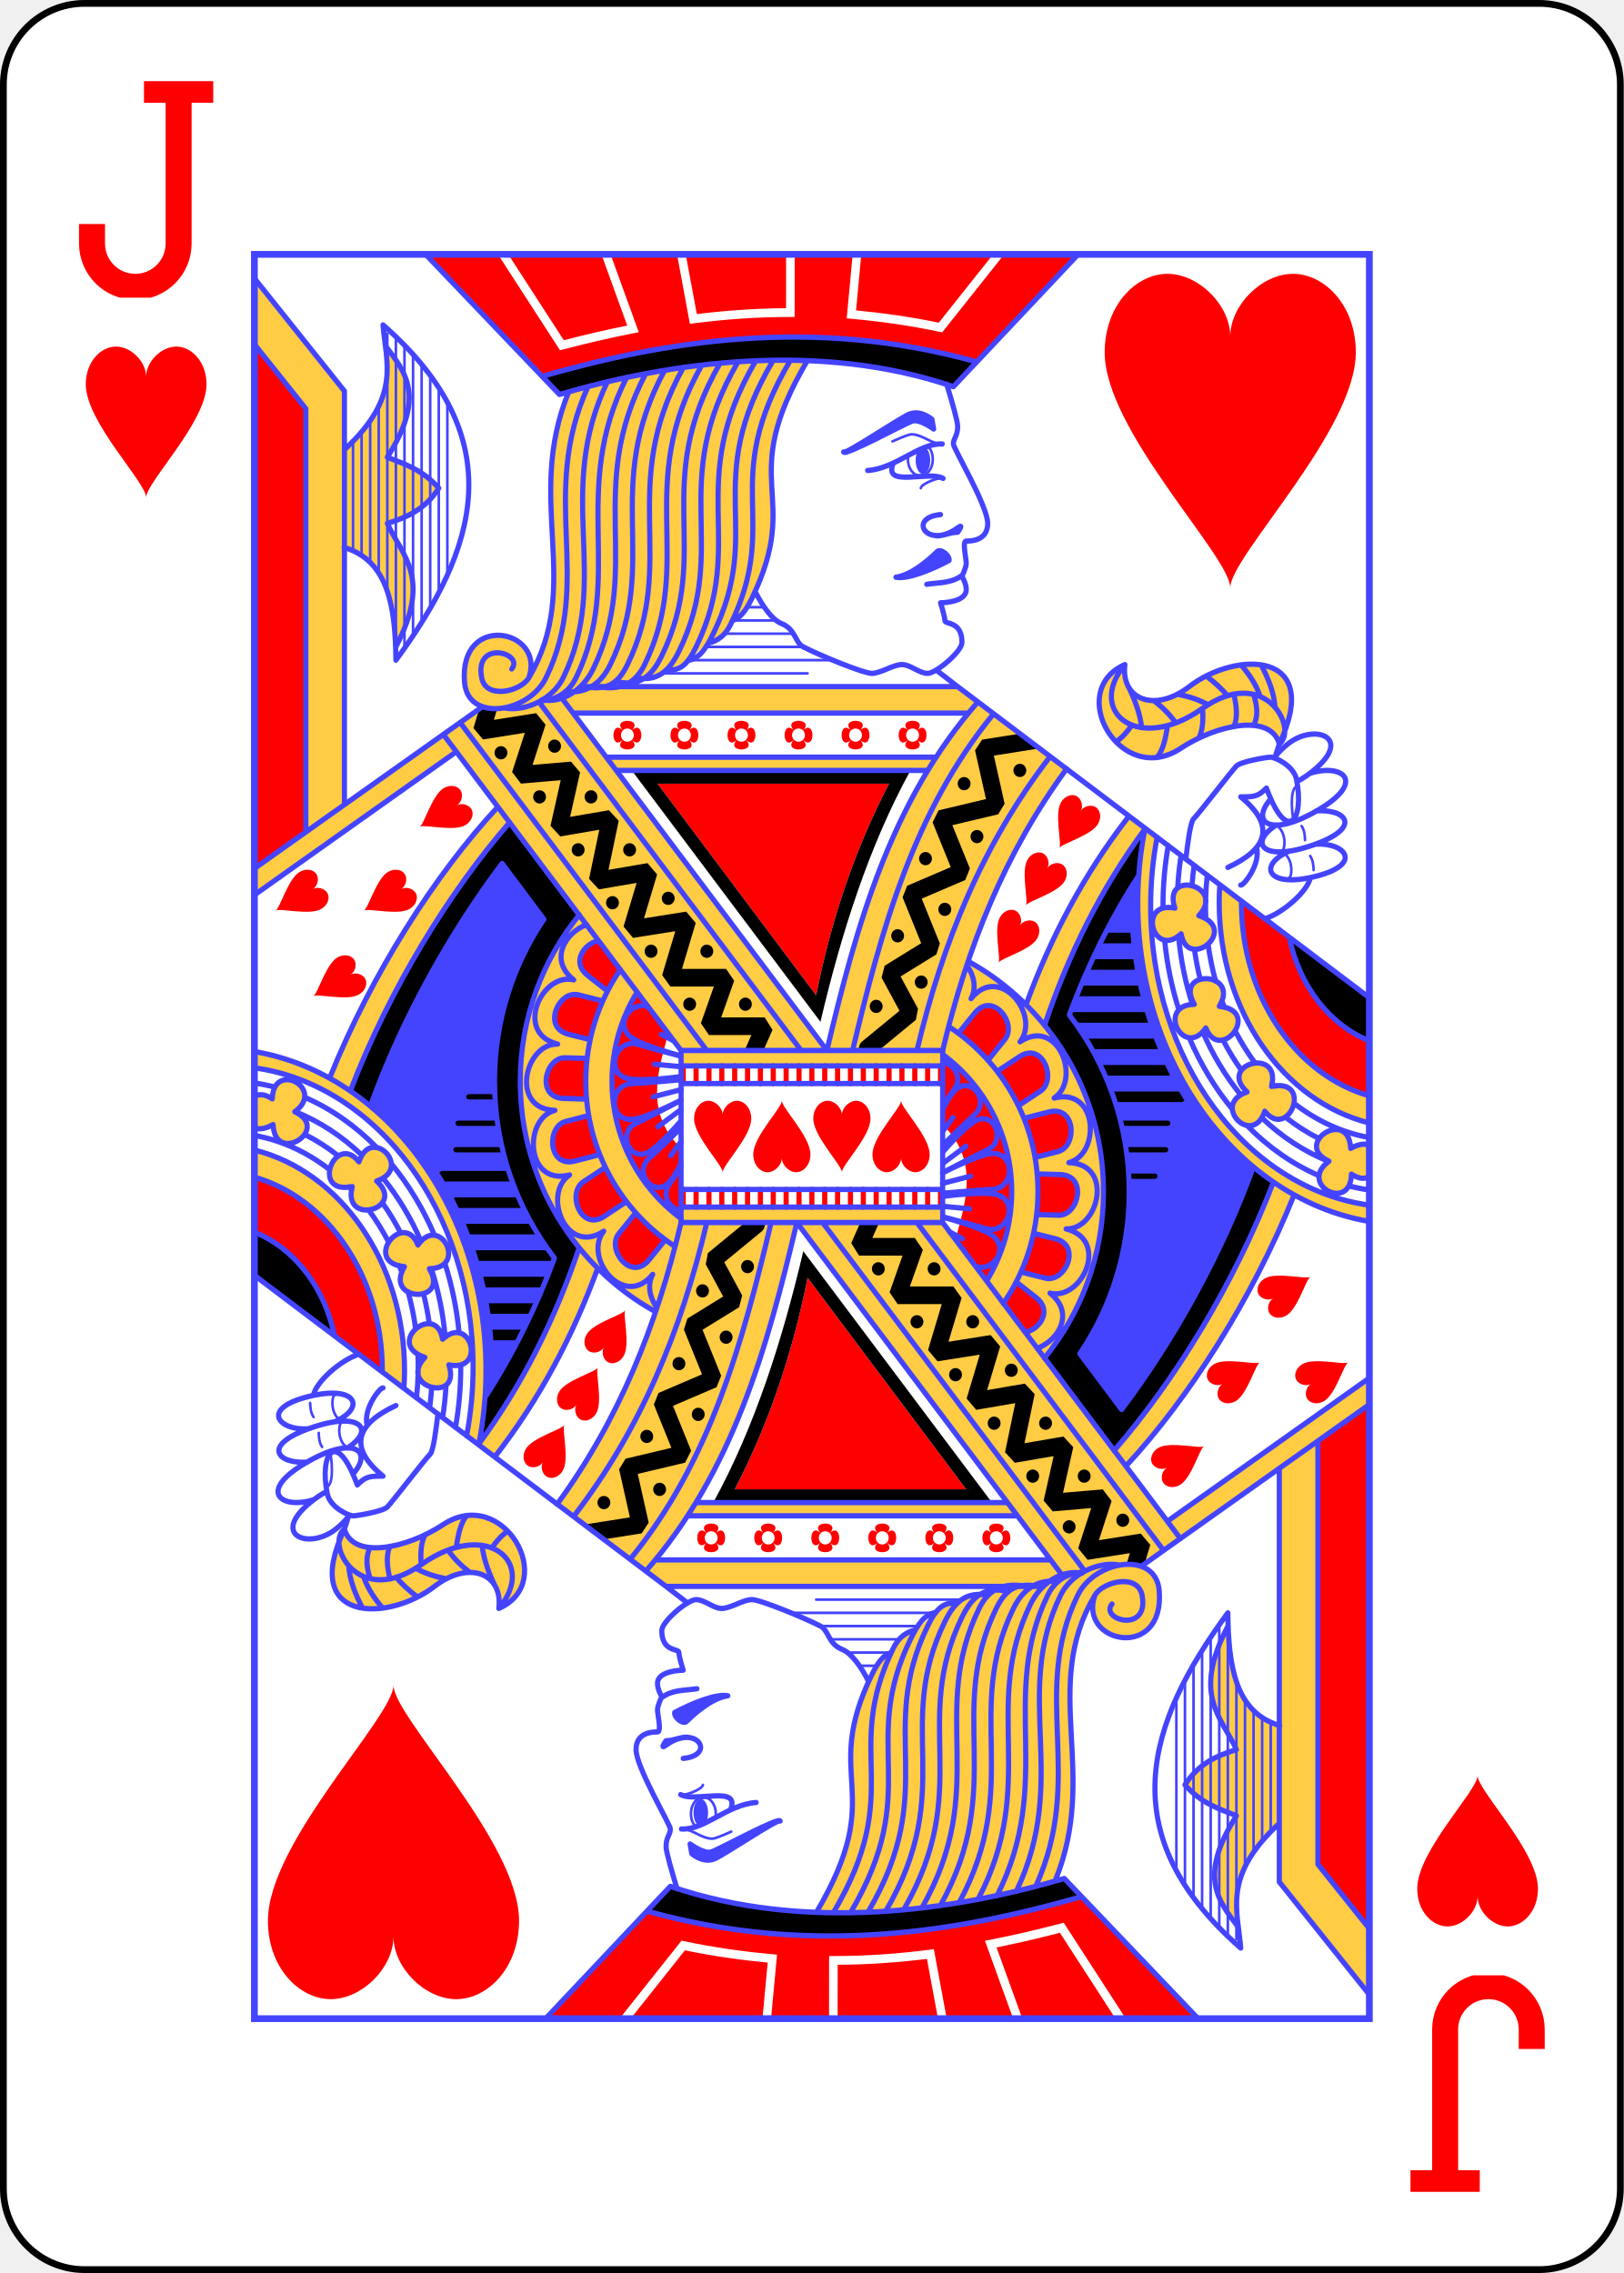
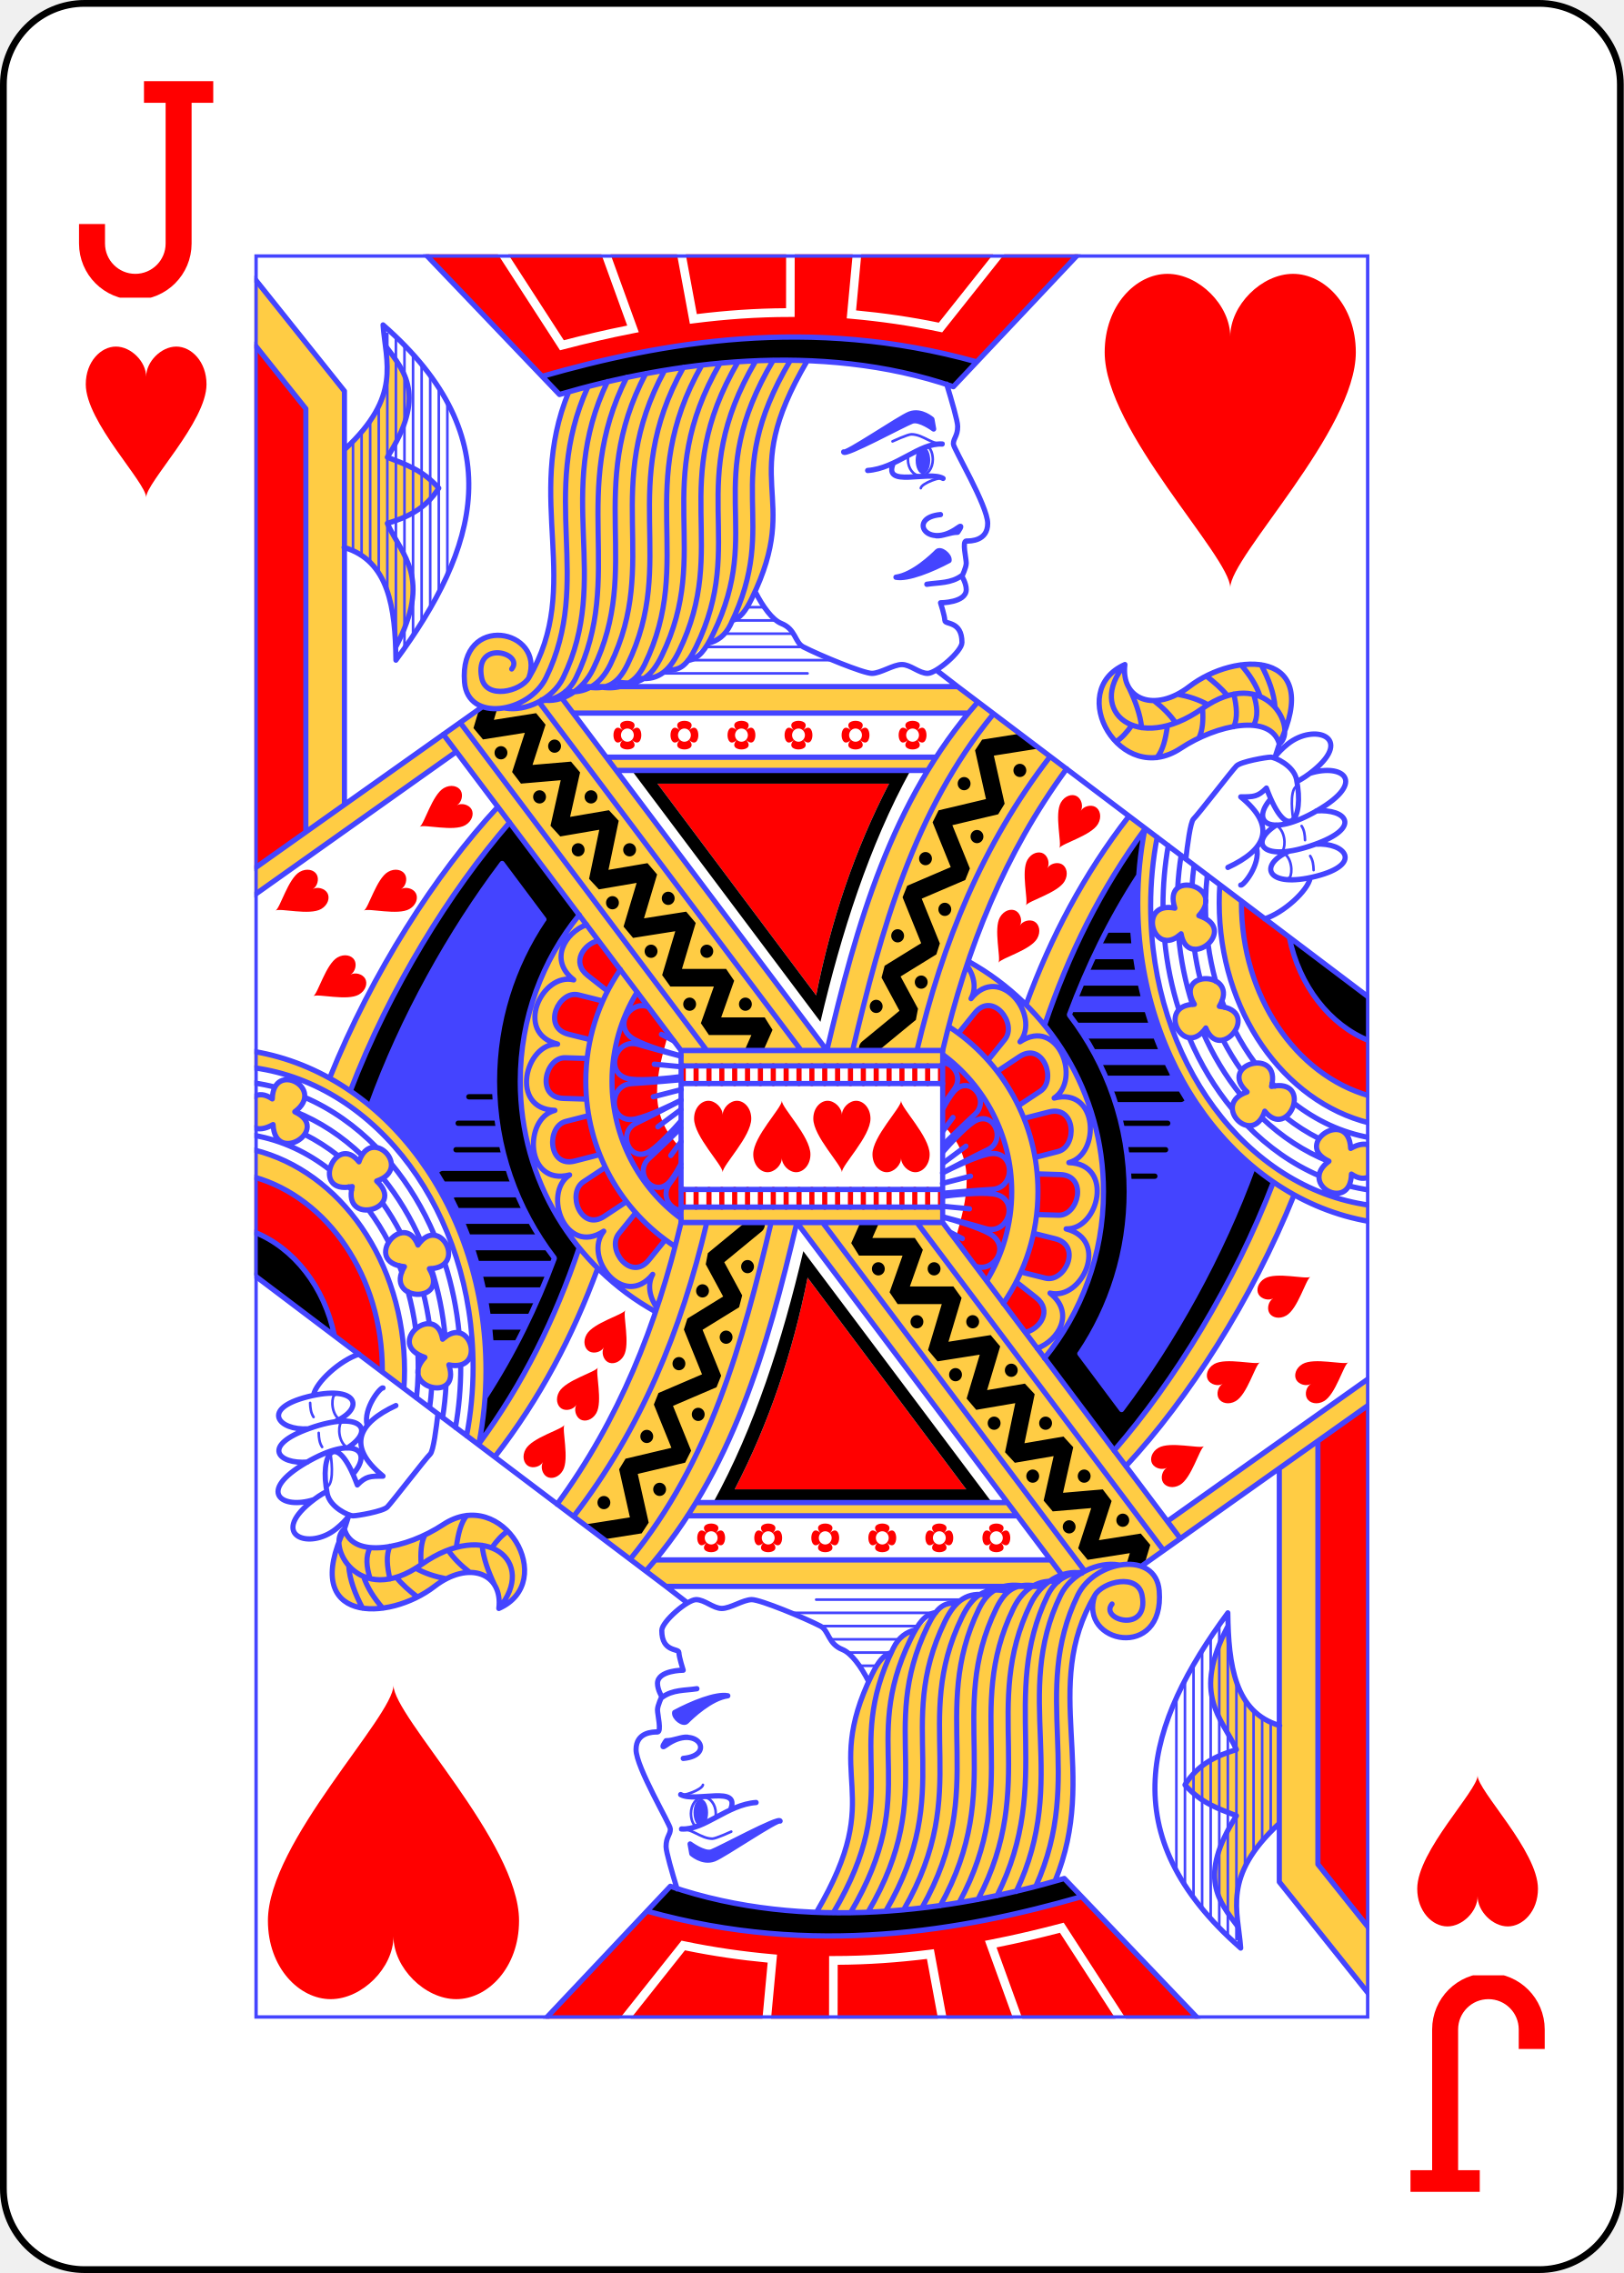
<svg xmlns="http://www.w3.org/2000/svg" xmlns:xlink="http://www.w3.org/1999/xlink" width="2.5in" height="3.5in" viewBox="-120 -168 240 336" preserveAspectRatio="none" class="card" face="JH">
-   <defs>
-     <rect id="HJX" width="164.8" height="260.8" x="-82.4" y="-130.4" />
-   </defs>
+   <symbol id="HJX">
+     <path d="M0,0 L164.8,0 L164.8,260.8 L0,260.8 Z" stroke-width="1" />
+   </symbol>
  <symbol id="HJ" viewBox="-500 -500 1000 1000" preserveAspectRatio="xMinYMid">
    <path d="M50 -460L250 -460M150 -460L150 250A100 100 0 0 1 -250 250L-250 220" stroke="red" stroke-width="120" stroke-linecap="square" stroke-miterlimit="1.5" fill="none" />
  </symbol>
  <symbol id="H" viewBox="-600 -600 1200 1200" preserveAspectRatio="xMinYMid">
    <path d="M0 -300C0 -400 100 -500 200 -500C300 -500 400 -400 400 -250C400 0 0 400 0 500C0 400 -400 0 -400 -250C-400 -400 -300 -500 -200 -500C-100 -500 0 -400 -0 -300Z" fill="red" />
  </symbol>
  <symbol id="HJ1" preserveAspectRatio="none" viewBox="0 0 1300 2000">
    <path fill="#FC4" d="M0,27.174V101.957L60,175v479.352l45,-31.199V332.344c47.547,13.885 57.732,59.911 59.799,112.822C207.183,366.332 172.25,341.869 155,305c22.435,-6.794 44.101,-15.652 60,-40 -19.522,-21.34 -39.812,-27.132 -60,-35 45.6,-69.699 20.411,-97.002 -2.076,-126.053 4.262,33.894 6.384,68.407 -47.381,116.953L105,280.75V155ZM616.344,120.039C526.328,120.06 439.187,135.811 366.164,156.027 314.555,278.493 383.861,375.085 320,480c20,-55 -81.657,-74.736 -75,5 1.622,19.425 15.247,28.676 31.951,29.883 -4.328,-0.204 -8.267,-0.745 -11.527,-1.725l-45.066,31.086 -0.004,-0.006L0,696.207v30L235.473,563.812 220.762,544.766 497.5,902.5 497.537,920H802.5V902.5C831.048,785.345 874.973,678.686 947.43,583.459l-103.836,-76.062c-18.965,21.006 -35.781,42.993 -50.818,65.793L794.877,570H410.283L360,505h-21.818c7.031,-2.089 14.314,-4.383 21.775,-6.811 3.82,-0.612 7.658,-1.202 11.504,-1.785L360,505 371.695,520H831.344L843.545,507.422 820,490H412.902c34.859,-5.908 68.524,-14.106 95.883,-32.449 7.353,-4.93 12.789,-12.427 20.594,-17.135 11.293,-6.812 22.21,-13.531 28.297,-25.416l-25.602,9.586 25.207,-9.51C566.256,412.364 572.555,404.891 580,390 640.119,269.762 560.237,260.029 644.359,120.551c-9.361,-0.347 -18.704,-0.514 -28.016,-0.512zM1163.496,464.574C1139.589,464.365 1111.021,474.234 1090,490c-40,30 -80,15 -75,-25 -70,30 -5,140 65,95 42.196,-27.126 105,-40 115,-5 31.743,-65.249 5.791,-90.1 -31.504,-90.426zm-868.371,48.732 -2.736,1.025c-2.77,0.294 -5.484,0.487 -8.117,0.582 3.568,-0.216 7.21,-0.758 10.854,-1.607zm497.471,60.156C727.426,672.398 695.725,786.617 667.439,902.422L413.457,574.102 422.639,585H785Zm226.852,63.707c-52.412,65.676 -90.819,136.71 -119.543,212.92l21.531,23.418C949.018,793.987 986.395,719.931 1038.273,651.535 1032.862,678.341 1030,706.283 1030,735c0,136.64 64.808,255.724 160.738,318.285l-2.596,-1.59c-45.752,115.83 -115.544,225.867 -185.647,304.262l13.85,17.496c72.416,-75.901 146.448,-187.781 195.84,-307.033l-6.268,-3.838c29.107,16.624 60.756,28.176 94.082,33.701v-18.471c-143.477,-19.162 -255,-163.615 -255,-339.008 0,-26.57 2.562,-52.429 7.404,-77.252l-14.016,-10.17c0.107,-0.141 0.211,-0.283 0.318,-0.424zm88.402,64.605 17.75,13.197c-0.443,6.608 -0.668,13.287 -0.668,20.027 0,122.962 75.111,225.589 175.068,249.656V953.92C1214.459,930.399 1150.822,841.313 1150.822,735c0,-0.681 -6e-4,-1.361 0.01,-2.041zm-20.275,13.242c-11.012,-0.226 -20.789,7.228 -14.314,26.105 -44.412,-8.721 -25.537,58.643 7.295,29.1 7.514,43.327 68.569,-5.007 20.602,-20.629 18.918,-19.531 1.509,-34.266 -13.582,-34.576zm-254.971,86.537 -29.986,105.49c48.755,35.02 80.42,91.607 80.42,155.455 0,37.016 -10.642,71.592 -29.088,100.939l67.256,87.811C964.193,1199.896 990,1134.156 990,1062.5 990,950.023 926.414,852.124 832.604,801.555Zm276.732,19.518c-12.986,-0.007 -25.24,9.442 -13.351,29.029 -45.25,0.959 -12.432,62.742 13.338,26.871 16.589,40.725 65.921,-19.527 15.725,-24.551 12.766,-20.619 -1.887,-31.342 -15.711,-31.35zm59.832,95.607c-15.415,0.164 -32.128,14.613 -11.727,32.826 -42.995,14.138 6.443,63.635 20.607,21.801 27.764,34.101 57.34,-37.934 7.865,-28.072 5.06,-19.186 -5.498,-26.674 -16.746,-26.555zm92.318,75.375c-17.157,-0.391 -37.538,22.874 -8.574,35.959 -36.78,26.376 25.224,58.778 26.197,14.621 8.782,5.792 15.837,5.75 20.891,2.678v-35.299c-5.022,-2.238 -12.218,-1.772 -21.805,3.48 -0.719,-15.416 -8.33,-21.248 -16.709,-21.439z" />
  </symbol>
  <symbol id="HJ2" preserveAspectRatio="none" viewBox="0 0 1300 2000">
    <path fill="red" d="M199.648,0 355.703,158.855C484.175,122.112 658.575,97.858 815,150L960.455,0h-86.256l-72.256,88.408 -2.959,-0.604C763.777,80.62 729.266,75.896 695.65,72.996L690.621,72.562 697.58,0h-67.604l-0.084,70.975 -4.998,-0.006c-38.885,-0.036 -76.4,2.699 -112.475,7.174L507.771,78.721 492.77,0h-77.479l32.893,88.25 -5.828,1.102C413.491,94.812 385.997,101.171 359.809,107.875l-3.436,0.881L283.979,0Zm96.344,0 64.801,97.352c23.534,-5.972 48.189,-11.616 73.916,-16.621L404.617,0Zm206.957,0 12.902,67.705c33.443,-3.997 68.149,-6.47 104.053,-6.654L619.977,0Zm204.674,0 -6.092,63.533c31.424,2.872 63.623,7.331 96.459,13.91L861.283,0ZM0,101.957V696.488L60,654.352V175Zm434.898,426.797c-6.16,0 -12.292,3.65 -5.287,10.936a7.5,7.5 0 0 1 5.287,-2.186 7.5,7.5 0 0 1 5.287,2.188c7.006,-7.286 0.873,-10.938 -5.287,-10.938zm5.287,10.938c-0.102,0.106 -0.179,0.205 -0.287,0.312 0.108,-0.108 0.208,-0.185 0.314,-0.287a7.5,7.5 0 0 0 -0.027,-0.025zm0.027,0.025a7.5,7.5 0 0 1 2.186,5.287 7.5,7.5 0 0 1 -2.188,5.287c14.572,14.012 14.573,-24.584 0.002,-10.574zm-0.002,10.574c-0.106,-0.102 -0.205,-0.179 -0.312,-0.287 0.108,0.108 0.185,0.208 0.287,0.314a7.5,7.5 0 0 0 0.025,-0.027zm-0.025,0.027a7.5,7.5 0 0 1 -5.287,2.186 7.5,7.5 0 0 1 -5.287,-2.188c-14.012,14.572 24.584,14.573 10.574,0.002zm-10.574,-0.002c0.102,-0.106 0.179,-0.205 0.287,-0.312 -0.108,0.108 -0.208,0.185 -0.314,0.287a7.5,7.5 0 0 0 0.027,0.025zm-0.027,-0.025a7.5,7.5 0 0 1 -2.186,-5.287 7.5,7.5 0 0 1 2.188,-5.287c-14.572,-14.012 -14.573,24.584 -0.002,10.574zm0.002,-10.574c0.106,0.102 0.205,0.179 0.312,0.287 -0.108,-0.108 -0.185,-0.208 -0.287,-0.314a7.5,7.5 0 0 0 -0.025,0.027zm71.816,-10.963c-6.16,0 -12.292,3.65 -5.287,10.936a7.5,7.5 0 0 1 5.287,-2.186 7.5,7.5 0 0 1 5.287,2.188c7.006,-7.286 0.873,-10.938 -5.287,-10.938zm5.287,10.938c-0.102,0.106 -0.179,0.205 -0.287,0.312 0.108,-0.108 0.208,-0.185 0.314,-0.287a7.5,7.5 0 0 0 -0.027,-0.025zm0.027,0.025a7.5,7.5 0 0 1 2.186,5.287 7.5,7.5 0 0 1 -2.188,5.287c14.572,14.012 14.573,-24.584 0.002,-10.574zm-0.002,10.574c-0.106,-0.102 -0.205,-0.179 -0.312,-0.287 0.108,0.108 0.185,0.208 0.287,0.314a7.5,7.5 0 0 0 0.025,-0.027zm-0.025,0.027a7.5,7.5 0 0 1 -5.287,2.186 7.5,7.5 0 0 1 -5.287,-2.188c-14.012,14.572 24.584,14.573 10.574,0.002zm-10.574,-0.002c0.102,-0.106 0.179,-0.205 0.287,-0.312 -0.108,0.108 -0.208,0.185 -0.314,0.287a7.5,7.5 0 0 0 0.027,0.025zm-0.027,-0.025a7.5,7.5 0 0 1 -2.186,-5.287 7.5,7.5 0 0 1 2.188,-5.287c-14.572,-14.012 -14.573,24.584 -0.002,10.574zm0.002,-10.574c0.106,0.102 0.205,0.179 0.312,0.287 -0.108,-0.108 -0.185,-0.208 -0.287,-0.314a7.5,7.5 0 0 0 -0.025,0.027zm71.816,-10.963c-6.16,0 -12.292,3.65 -5.287,10.936a7.5,7.5 0 0 1 5.287,-2.186 7.5,7.5 0 0 1 5.287,2.188c7.006,-7.286 0.873,-10.938 -5.287,-10.938zm5.287,10.938c-0.102,0.106 -0.179,0.205 -0.287,0.312 0.108,-0.108 0.208,-0.185 0.314,-0.287a7.5,7.5 0 0 0 -0.027,-0.025zm0.027,0.025a7.5,7.5 0 0 1 2.186,5.287 7.5,7.5 0 0 1 -2.188,5.287c14.572,14.012 14.573,-24.584 0.002,-10.574zm-0.002,10.574c-0.106,-0.102 -0.205,-0.179 -0.312,-0.287 0.108,0.108 0.185,0.208 0.287,0.314a7.5,7.5 0 0 0 0.025,-0.027zm-0.025,0.027a7.5,7.5 0 0 1 -5.287,2.186 7.5,7.5 0 0 1 -5.287,-2.188c-14.012,14.572 24.584,14.573 10.574,0.002zm-10.574,-0.002c0.102,-0.106 0.179,-0.205 0.287,-0.312 -0.108,0.108 -0.208,0.185 -0.314,0.287a7.5,7.5 0 0 0 0.027,0.025zm-0.027,-0.025a7.5,7.5 0 0 1 -2.186,-5.287 7.5,7.5 0 0 1 2.188,-5.287c-14.572,-14.012 -14.573,24.584 -0.002,10.574zm0.002,-10.574c0.106,0.102 0.205,0.179 0.312,0.287 -0.108,-0.108 -0.185,-0.208 -0.287,-0.314a7.5,7.5 0 0 0 -0.025,0.027zm71.814,-10.963c-6.16,0 -12.292,3.65 -5.287,10.936a7.5,7.5 0 0 1 5.287,-2.186 7.5,7.5 0 0 1 5.287,2.188c7.006,-7.286 0.873,-10.938 -5.287,-10.938zm5.287,10.938c-0.102,0.106 -0.179,0.205 -0.287,0.312 0.108,-0.108 0.208,-0.185 0.314,-0.287a7.5,7.5 0 0 0 -0.027,-0.025zm0.027,0.025a7.5,7.5 0 0 1 2.186,5.287 7.5,7.5 0 0 1 -2.188,5.287c14.572,14.012 14.573,-24.584 0.002,-10.574zm-0.002,10.574c-0.106,-0.102 -0.205,-0.179 -0.312,-0.287 0.108,0.108 0.185,0.208 0.287,0.314a7.5,7.5 0 0 0 0.025,-0.027zm-0.025,0.027a7.5,7.5 0 0 1 -5.287,2.186 7.5,7.5 0 0 1 -5.287,-2.188c-14.012,14.572 24.584,14.573 10.574,0.002zm-10.574,-0.002c0.102,-0.106 0.179,-0.205 0.287,-0.312 -0.108,0.108 -0.208,0.185 -0.314,0.287a7.5,7.5 0 0 0 0.027,0.025zm-0.027,-0.025a7.5,7.5 0 0 1 -2.186,-5.287 7.5,7.5 0 0 1 2.188,-5.287c-14.572,-14.012 -14.573,24.584 -0.002,10.574zm0.002,-10.574c0.106,0.102 0.205,0.179 0.312,0.287 -0.108,-0.108 -0.185,-0.208 -0.287,-0.314a7.5,7.5 0 0 0 -0.025,0.027zm71.816,-10.963c-6.16,0 -12.292,3.65 -5.287,10.936a7.5,7.5 0 0 1 5.287,-2.186 7.5,7.5 0 0 1 5.287,2.188c7.006,-7.286 0.873,-10.938 -5.287,-10.938zm5.287,10.938c-0.102,0.106 -0.179,0.205 -0.287,0.312 0.108,-0.108 0.208,-0.185 0.314,-0.287a7.5,7.5 0 0 0 -0.027,-0.025zm0.027,0.025a7.5,7.5 0 0 1 2.186,5.287 7.5,7.5 0 0 1 -2.188,5.287c14.572,14.012 14.573,-24.584 0.002,-10.574zm-0.002,10.574c-0.106,-0.102 -0.205,-0.179 -0.312,-0.287 0.108,0.108 0.185,0.208 0.287,0.314a7.5,7.5 0 0 0 0.025,-0.027zm-0.025,0.027a7.5,7.5 0 0 1 -5.287,2.186 7.5,7.5 0 0 1 -5.287,-2.188c-14.012,14.572 24.584,14.573 10.574,0.002zm-10.574,-0.002c0.102,-0.106 0.179,-0.205 0.287,-0.312 -0.108,0.108 -0.208,0.185 -0.314,0.287a7.5,7.5 0 0 0 0.027,0.025zm-0.027,-0.025a7.5,7.5 0 0 1 -2.186,-5.287 7.5,7.5 0 0 1 2.188,-5.287c-14.572,-14.012 -14.573,24.584 -0.002,10.574zm0.002,-10.574c0.106,0.102 0.205,0.179 0.312,0.287 -0.108,-0.108 -0.185,-0.208 -0.287,-0.314a7.5,7.5 0 0 0 -0.025,0.027zm71.814,-10.963c-6.16,0 -12.292,3.65 -5.287,10.936a7.5,7.5 0 0 1 5.287,-2.186 7.5,7.5 0 0 1 5.287,2.188c7.006,-7.286 0.873,-10.938 -5.287,-10.938zm5.287,10.938c-0.102,0.106 -0.179,0.205 -0.287,0.312 0.108,-0.108 0.208,-0.185 0.314,-0.287a7.5,7.5 0 0 0 -0.027,-0.025zm0.027,0.025a7.5,7.5 0 0 1 2.186,5.287 7.5,7.5 0 0 1 -2.188,5.287c14.572,14.012 14.573,-24.584 0.002,-10.574zm-0.002,10.574c-0.106,-0.102 -0.205,-0.179 -0.312,-0.287 0.108,0.108 0.185,0.208 0.287,0.314a7.5,7.5 0 0 0 0.025,-0.027zm-0.025,0.027a7.5,7.5 0 0 1 -5.287,2.186 7.5,7.5 0 0 1 -5.287,-2.188c-14.012,14.572 24.584,14.573 10.574,0.002zm-10.574,-0.002c0.102,-0.106 0.179,-0.205 0.287,-0.312 -0.108,0.108 -0.208,0.185 -0.314,0.287a7.5,7.5 0 0 0 0.027,0.025zm-0.027,-0.025a7.5,7.5 0 0 1 -2.186,-5.287 7.5,7.5 0 0 1 2.188,-5.287c-14.572,-14.012 -14.573,24.584 -0.002,10.574zm0.002,-10.574c0.106,0.102 0.205,0.179 0.312,0.287 -0.108,-0.108 -0.185,-0.208 -0.287,-0.314a7.5,7.5 0 0 0 -0.025,0.027zM470,600 655,840c17.499,-85.451 45,-165 85,-240zm680.832,132.959c-0.01,0.68 -0.01,1.36 -0.01,2.041 0,106.313 63.636,195.399 149.178,218.92v-62.346c-46.109,-17.785 -81.745,-62.134 -93.359,-117.395zM855.346,851.596C850.223,851.686 844.883,854.141 840,860L820.822,883.014 855.467,913.439 875,890c11.484,-13.781 -2.921,-38.701 -19.654,-38.404zm48.607,53.824c-3.659,0.096 -7.675,1.344 -11.951,4.096l-25.887,16.66 24.732,38.896 25.562,-16.451c16.624,-10.699 7.3,-43.722 -12.457,-43.201zm-101.336,1.625 -0.088,11.303A3,3 0 0 0 799.955,916.957 3,3 0 0 0 797,920v20a3,3 0 0 0 5.346,1.91L802,986.102c42.307,39.722 28.551,84.921 15.529,130.049l36.42,47.289c18.446,-29.348 29.088,-63.924 29.088,-100.939 0,-63.848 -31.665,-120.435 -80.42,-155.455zm-302.662,9.912A3,3 0 0 0 497,920v20a3,3 0 1 0 6,0v-20a3,3 0 0 0 -3.045,-3.043zm15,0A3,3 0 0 0 512,920v20a3,3 0 1 0 6,0v-20a3,3 0 0 0 -3.045,-3.043zm15,0A3,3 0 0 0 527,920v20a3,3 0 1 0 6,0v-20a3,3 0 0 0 -3.045,-3.043zm15,0A3,3 0 0 0 542,920v20a3,3 0 1 0 6,0v-20a3,3 0 0 0 -3.045,-3.043zm15,0A3,3 0 0 0 557,920v20a3,3 0 1 0 6,0v-20a3,3 0 0 0 -3.045,-3.043zm15,0A3,3 0 0 0 572,920v20a3,3 0 1 0 6,0v-20a3,3 0 0 0 -3.045,-3.043zm15,0A3,3 0 0 0 587,920v20a3,3 0 1 0 6,0v-20a3,3 0 0 0 -3.045,-3.043zm15,0A3,3 0 0 0 602,920v20a3,3 0 1 0 6,0v-20a3,3 0 0 0 -3.045,-3.043zm15,0A3,3 0 0 0 617,920v20a3,3 0 1 0 6,0v-20a3,3 0 0 0 -3.045,-3.043zm15,0A3,3 0 0 0 632,920v20a3,3 0 1 0 6,0v-20a3,3 0 0 0 -3.045,-3.043zm15,0A3,3 0 0 0 647,920v20a3,3 0 1 0 6,0v-20a3,3 0 0 0 -3.045,-3.043zm15,0A3,3 0 0 0 662,920v20a3,3 0 1 0 6,0v-20a3,3 0 0 0 -3.045,-3.043zm15,0A3,3 0 0 0 677,920v20a3,3 0 1 0 6,0v-20a3,3 0 0 0 -3.045,-3.043zm15,0A3,3 0 0 0 692,920v20a3,3 0 1 0 6,0v-20a3,3 0 0 0 -3.045,-3.043zm15,0A3,3 0 0 0 707,920v20a3,3 0 1 0 6,0v-20a3,3 0 0 0 -3.045,-3.043zm15,0A3,3 0 0 0 722,920v20a3,3 0 1 0 6,0v-20a3,3 0 0 0 -3.045,-3.043zm15,0A3,3 0 0 0 737,920v20a3,3 0 1 0 6,0v-20a3,3 0 0 0 -3.045,-3.043zm15,0A3,3 0 0 0 752,920v20a3,3 0 1 0 6,0v-20a3,3 0 0 0 -3.045,-3.043zm15,0A3,3 0 0 0 767,920v20a3,3 0 1 0 6,0v-20a3,3 0 0 0 -3.045,-3.043zm15,0A3,3 0 0 0 782,920v20a3,3 0 1 0 6,0v-20a3,3 0 0 0 -3.045,-3.043zm148.318,54.355c-2.105,-0.01 -4.389,0.27 -6.855,0.885l-28.98,7.227 12.846,44.303 26.668,-6.65c20.958,-5.227 21.157,-45.649 -3.678,-45.764zm-20.502,71.096 -0.705,46.092 25.527,0.738c23.421,0.676 34.5,-45.117 1.971,-46.057zm-4.398,67.328 -14.518,43.906 28.377,6.9c22.767,5.538 43.136,-36.944 11.516,-44.635zm-19.982,55.225 -14.916,23.971 25.914,32.992c16.53,-3.808 31.379,-24.552 12.152,-39.256z" />
  </symbol>
  <symbol id="HJ3" preserveAspectRatio="none" viewBox="0 0 1300 2000">
    <path fill="#44F" d="M1011.237,1309.349l-48.703,-63.338C998.863,1193.621 1020,1130.484 1020,1062.5 1020,987.19 994.062,917.828 950.38,862.18 971.47,806.539 997.826,754.009 1031.065,704.168 1030.377,714.251 1030,724.574 1030,735c0,123.54 52.969,232.746 134.421,299.04 -37.026,100.824 -93.294,198.03 -153.184,275.308zM748,366c20.005,-2.569 42.801,-23.897 48,-29 4.093,-4.017 14.922,4.34 14,10 -19.782,10.298 -48.043,21.628 -62,19M687,224c2.047,3.471 65.668,-38.846 77,-43 13.905,-5.097 26.594,6.692 26,6l2,11c0,0 -16.409,-11.864 -25,-9 -9,3 -78.944,40.146 -80,35zM788,233.5a8.5,15.5 0 0 1 -8.5,15.5 8.5,15.5 0 0 1 -8.5,-15.5 8.5,15.5 0 0 1 8.5,-15.5 8.5,15.5 0 0 1 8.5,15.5z" />
  </symbol>
  <symbol id="HJ4" preserveAspectRatio="none" viewBox="0 0 1300 2000">
    <path fill="black" d="M632.881,93.754C522.32,93.231 421.894,114.266 335.619,138.322l20.084,20.533C484.175,122.112 658.575,97.858 815,150l26.967,-28.018C769.201,102.143 699.217,94.068 632.881,93.754Zm-366.957,418.852 -3.684,2.355 -6.799,22.098 11.08,12.824 48.814,-7.51 -14.822,44.465 10.316,13.127 46.346,-3.861 -11.92,51.648 11.389,12.111 45.498,-7.582 -11.92,55.623 11.422,11.959 44.039,-7.34 -15.242,49.535 11.08,12.824 49.227,-7.574 -15.307,49.75L485,830h50.723L520.602,871.582 530,885h49.471l-7.816,17.195 21.777,0.42 10.672,-23.477L595,865H544.277L559.398,823.418 550,810h-51.459l16.018,-52.059 -11.08,-12.824 -49.227,7.574 15.307,-49.75 -11.203,-12.805 -45.498,7.582 11.92,-55.623 -11.422,-11.959 -45.25,7.541 11.639,-50.43 -10.574,-12.213 -44.889,3.74 15.205,-45.613 -11.008,-13.045 -49.227,7.574 3.77,-12.25zm627.301,30.627 -44.746,6.885 -8.223,12.131 12.752,55.256 -55.256,12.752 -6.982,13.59 21.154,50.77 -50.77,21.154 -5.385,13.076 21.676,52.025 -42.59,25.555 -3.598,13.43 20.896,37.615 -43.4,34.721c-3.111,2.398 -4.416,6.261 -3.707,9.861l22.803,0.473 43.396,-34.717 2.496,-12.664 -20.303,-36.547 41.705,-25.023 4.086,-12.42 -21.154,-50.77 50.77,-21.154 5.385,-13.076 -20.447,-49.072 53.465,-12.338 7.496,-11.992 -12.578,-54.506 52.484,-8.076zM350,550a7.5,7.5 0 0 0 -7.5,7.5 7.5,7.5 0 0 0 7.5,7.5 7.5,7.5 0 0 0 7.5,-7.5 7.5,7.5 0 0 0 -7.5,-7.5zm-62.5,7.5a7.5,7.5 0 0 0 -7.5,7.5 7.5,7.5 0 0 0 7.5,7.5 7.5,7.5 0 0 0 7.5,-7.5 7.5,7.5 0 0 0 -7.5,-7.5zm605,20a7.5,7.5 0 0 0 -7.5,7.5 7.5,7.5 0 0 0 7.5,7.5 7.5,7.5 0 0 0 7.5,-7.5 7.5,7.5 0 0 0 -7.5,-7.5zM440,585 660,870C684.379,769.032 716.858,670.131 765,585Zm387.5,7.5a7.5,7.5 0 0 0 -7.5,7.5 7.5,7.5 0 0 0 7.5,7.5 7.5,7.5 0 0 0 7.5,-7.5 7.5,7.5 0 0 0 -7.5,-7.5zM470,600h270c-40,75 -67.501,154.549 -85,240zm-137.5,7.5a7.5,7.5 0 0 0 -7.5,7.5 7.5,7.5 0 0 0 7.5,7.5 7.5,7.5 0 0 0 7.5,-7.5 7.5,7.5 0 0 0 -7.5,-7.5zm60,0a7.5,7.5 0 0 0 -7.5,7.5 7.5,7.5 0 0 0 7.5,7.5 7.5,7.5 0 0 0 7.5,-7.5 7.5,7.5 0 0 0 -7.5,-7.5zm646.01,43.645C986.6,719.514 949.094,793.765 921.199,873.486 964.096,924.86 990,990.71 990,1062.5c0,71.656 -25.806,137.396 -68.666,188.766l80.898,104.387c70.368,-78.089 140.157,-188.125 185.936,-304.125 -8.049,-5.395 -15.882,-11.065 -23.428,-17.227 -37.346,100.564 -93.612,197.77 -153.502,275.049l-48.703,-63.338C998.863,1193.622 1020,1130.484 1020,1062.5c0,-4.859 -0.112,-9.692 -0.326,-14.5H1050a3,3 0 1 0 0,-6h-30.65c-0.51,-8.084 -1.33,-16.084 -2.428,-24H1062.5a3,3 0 1 0 0,-6h-46.465c-1.28,-8.1 -2.853,-16.106 -4.727,-24H1065a3,3 0 1 0 0,-6h-55.182c-1.829,-7.093 -3.889,-14.097 -6.182,-21H1080a6.001,6.001 0 0 0 4.396,-1.834c-2.162,-3.343 -4.264,-6.739 -6.33,-10.166h-78.68c-2.293,-6.086 -4.769,-12.087 -7.414,-18H1065a6.001,6.001 0 0 0 2.568,-0.545c-2,-3.775 -3.94,-7.594 -5.826,-11.455h-75.436c-3.036,-6.105 -6.254,-12.109 -9.658,-18h76.848c-1.696,-3.961 -3.331,-7.962 -4.908,-12h-79.219c-3.905,-6.137 -8.019,-12.135 -12.316,-18h84.978c-1.337,-3.965 -2.6,-7.972 -3.822,-12h-86.6c2.314,-6.035 4.68,-12.038 7.121,-18h74.453c-1.013,-3.974 -1.972,-7.973 -2.873,-12h-66.547c2.582,-6.036 5.224,-12.039 7.945,-18h54.992c-0.71,-3.978 -1.367,-7.978 -1.967,-12h-47.416c2.878,-6.037 5.824,-12.04 8.855,-18h36.262c-0.422,-3.982 -0.79,-7.982 -1.103,-12h-28.904c11.729,-22.086 24.556,-43.65 38.629,-64.703 1.34,-18.056 3.772,-35.746 7.453,-53.152zM842.5,652.5a7.5,7.5 0 0 0 -7.5,7.5 7.5,7.5 0 0 0 7.5,7.5 7.5,7.5 0 0 0 7.5,-7.5 7.5,7.5 0 0 0 -7.5,-7.5zm-465,15a7.5,7.5 0 0 0 -7.5,7.5 7.5,7.5 0 0 0 7.5,7.5 7.5,7.5 0 0 0 7.5,-7.5 7.5,7.5 0 0 0 -7.5,-7.5zm60,0a7.5,7.5 0 0 0 -7.5,7.5 7.5,7.5 0 0 0 7.5,7.5 7.5,7.5 0 0 0 7.5,-7.5 7.5,7.5 0 0 0 -7.5,-7.5zm345,10a7.5,7.5 0 0 0 -7.5,7.5 7.5,7.5 0 0 0 7.5,7.5 7.5,7.5 0 0 0 7.5,-7.5 7.5,7.5 0 0 0 -7.5,-7.5zm-300,45a7.5,7.5 0 0 0 -7.5,7.5 7.5,7.5 0 0 0 7.5,7.5 7.5,7.5 0 0 0 7.5,-7.5 7.5,7.5 0 0 0 -7.5,-7.5zm-65,5a7.5,7.5 0 0 0 -7.5,7.5 7.5,7.5 0 0 0 7.5,7.5 7.5,7.5 0 0 0 7.5,-7.5 7.5,7.5 0 0 0 -7.5,-7.5zM805,735a7.5,7.5 0 0 0 -7.5,7.5 7.5,7.5 0 0 0 7.5,7.5 7.5,7.5 0 0 0 7.5,-7.5 7.5,7.5 0 0 0 -7.5,-7.5zm-55,30a7.5,7.5 0 0 0 -7.5,7.5 7.5,7.5 0 0 0 7.5,7.5 7.5,7.5 0 0 0 7.5,-7.5 7.5,7.5 0 0 0 -7.5,-7.5zm456.824,9.256c11.444,55.19 47.068,99.532 93.176,117.316V842.658c-31.005,-22.779 -62.007,-45.556 -93.176,-68.402zM462.5,782.5a7.5,7.5 0 0 0 -7.5,7.5 7.5,7.5 0 0 0 7.5,7.5 7.5,7.5 0 0 0 7.5,-7.5 7.5,7.5 0 0 0 -7.5,-7.5zm65,0a7.5,7.5 0 0 0 -7.5,7.5 7.5,7.5 0 0 0 7.5,7.5 7.5,7.5 0 0 0 7.5,-7.5 7.5,7.5 0 0 0 -7.5,-7.5zm250,35a7.5,7.5 0 0 0 -7.5,7.5 7.5,7.5 0 0 0 7.5,7.5 7.5,7.5 0 0 0 7.5,-7.5 7.5,7.5 0 0 0 -7.5,-7.5zm-270,25a7.5,7.5 0 0 0 -7.5,7.5 7.5,7.5 0 0 0 7.5,7.5 7.5,7.5 0 0 0 7.5,-7.5 7.5,7.5 0 0 0 -7.5,-7.5zm65,0a7.5,7.5 0 0 0 -7.5,7.5 7.5,7.5 0 0 0 7.5,7.5 7.5,7.5 0 0 0 7.5,-7.5 7.5,7.5 0 0 0 -7.5,-7.5zM725,845a7.5,7.5 0 0 0 -7.5,7.5 7.5,7.5 0 0 0 7.5,7.5 7.5,7.5 0 0 0 7.5,-7.5 7.5,7.5 0 0 0 -7.5,-7.5z" />
  </symbol>
  <symbol id="HJ5" preserveAspectRatio="none" viewBox="0 0 1300 2000">
    <path stroke="#44F" stroke-linecap="round" stroke-linejoin="round" stroke-width="6" fill="none" d="M497.5,1097.5v-195h305M497.537,920h304.598M497.742,940H802.545M497.5,902.5 220.251,544.105M527.5,902.5 239.883,530.703M637.5,902.5 332.043,507.64M667.5,902.5 360,505M843.545,507.421C742.264,619.634 702.256,759.866 667.5,902.5M861.602,521.114C769.05,630.934 730.857,765.611 697.5,902.5M927.767,569.282C849.253,668.405 802.427,779.685 772.5,902.5M947.112,583.064C874.973,678.686 831.048,785.345 802.5,902.5M1019.446,637.169C967.035,702.845 928.629,773.879 899.905,850.089M1038.706,650.958C986.6,719.514 949.095,793.764 921.435,873.508M832.604,801.554C926.414,852.124 990,950.023 990,1062.5c0,71.656 -25.807,137.396 -68.796,188.75M809.465,875.279c62.645,39.589 104.133,108.649 104.133,187.221 0,47.078 -14.894,90.741 -40.31,126.695M802.617,907.044c48.755,35.02 80.42,91.608 80.42,155.456 0,37.016 -10.643,71.591 -29.089,100.939M410.447,570H795.06M371.695,520H831.344M380,490h440l480,352.653M266.065,512.714 -6.0121561e-5,696.207M235.472,563.812 -1.1326293e-4,726.207M950.477,862.551C994.062,917.828 1020,987.19 1020,1062.5c0,67.984 -21.137,131.121 -57.313,183.425M1299.977,1096.3C1147.335,1070.987 1030,918.871 1030,735c0,-28.79 2.877,-56.801 8.315,-83.669M1299.997,984.664C1200.041,960.596 1124.931,857.962 1124.931,735c0,-6.74 0.226,-13.419 0.669,-20.028M1299.932,953.909C1214.423,930.36 1150.822,841.287 1150.822,735c0,-0.681 0,-1.361 0.01,-2.041M1299.986,891.586c-46.105,-17.787 -81.731,-62.149 -93.344,-117.406M1212.185,1066.42c-49.392,119.253 -123.424,231.132 -195.84,307.033M1188.142,1051.696c-45.752,115.83 -115.542,225.867 -185.645,304.261M1164.817,1034.294c-37.421,100.57 -93.69,197.776 -153.481,274.922M962.382,1246.096l48.757,63.385M1031.014,704.289c-33.188,49.72 -59.544,102.25 -80.73,157.52M422.639,585h362.262M1299.983,1077.842C1156.51,1058.675 1045,914.194 1045,738.805c0,-26.881 2.619,-53.037 7.572,-78.126M1059.399,741.109c0,-0.767 -0.01,-1.536 -0.01,-2.304 0,-23.564 2.119,-46.54 6.143,-68.676M1077.911,856.364c-8.199,-24.991 -13.861,-51.486 -16.611,-79.042M1140.318,969.093c-20.107,-23.635 -37.136,-50.952 -50.307,-81.03M1241.484,1044.486c-31.032,-13.014 -59.491,-32.494 -84.226,-57.078M1299.961,1060.643c-8.078,-1.138 -16.049,-2.695 -23.895,-4.651M1076.515,718.271c0.705,-12.565 2.052,-24.92 4.003,-37.022M1093.71,850.367c-8.155,-24.563 -13.696,-50.687 -16.218,-77.89M1150.033,952.845c-17.576,-21.101 -32.571,-45.235 -44.38,-71.68M1252.671,1028.253c-28.585,-11.096 -54.959,-27.99 -78.135,-49.511M1093.259,715.83c0.527,-7.843 1.323,-15.596 2.375,-23.247M1102.898,822.034c-2.874,-11.182 -5.185,-22.656 -6.892,-34.376M1150.821,924.939c-7.863,-10.799 -15.053,-22.307 -21.494,-34.431M1241.453,1002.431c-13.808,-6.724 -26.972,-14.931 -39.349,-24.455M1109.122,731.535c0.214,-9.441 0.844,-18.759 1.869,-27.929M1109.07,734.342c0.013,-0.937 0.03,-1.872 0.051,-2.807M1109.364,753.225c-0.215,-4.774 -0.325,-9.582 -0.325,-14.42 0,-1.491 0.01,-2.978 0.031,-4.463M1120.842,824.075c-3.907,-13.663 -6.901,-27.827 -8.896,-42.388M1131.024,853.653c-1.021,-2.518 -2.009,-5.058 -2.965,-7.619M1166.911,916.882c-8.722,-11.416 -16.618,-23.738 -23.575,-36.833M1189.878,942.971c-1.163,-1.145 -2.316,-2.305 -3.459,-3.477M1299.975,1001.212c-32.013,-5.54 -61.824,-19.135 -87.925,-38.996M1125.046,852.422c24.758,-39.989 -53.606,-42.759 -29.062,-2.32 -45.25,0.959 -12.431,62.742 13.338,26.872 16.589,40.725 65.921,-19.527 15.724,-24.551v0M1101.157,749.593c32.722,-33.783 -43.244,-53.216 -27.897,-8.47 -44.412,-8.721 -25.537,58.643 7.295,29.099 7.514,43.327 68.57,-5.007 20.602,-20.629v0M1185.914,943.233c11.993,-45.477 -63.761,-25.231 -28.472,6.272 -42.995,14.138 6.443,63.636 20.608,21.802 27.764,34.101 57.339,-37.936 7.864,-28.074v0M1300.135,1010.069c-5.027,-2.306 -12.268,-1.873 -21.939,3.425 -2.191,-46.981 -68.392,-4.957 -25.283,14.519 -36.78,26.376 25.223,58.779 26.195,14.622 8.812,5.811 15.89,5.757 20.947,2.654M802.345,1041.284C814.637,1035.196 839.543,1023.429 855,1020c31.902,-7.076 33.675,38.555 5,40 -14.795,0.745 -43.333,3.13 -57.139,4.316M802.259,1053.185 835,1045M803.002,1017.227c8.416,-9.361 23.833,-25.793 34.759,-33.279C861.51,967.674 877.964,1004.39 855,1015c-15.996,7.391 -51.487,25.46 -51.487,25.46M802.641,1030.533l26.991,-19.574M802.801,968.572c3.872,-6.98 7.984,-13.67 11.743,-18.34 18.053,-22.427 44.389,7.991 25.456,24.767 -9.832,8.712 -28.329,26.23 -37.107,34.582M802.562,994.168l11.982,-15.727M802.681,916.238c12.411,0.879 23.559,16.505 13.283,30.13 -3.496,4.635 -8.31,11.292 -13.193,18.135M803.208,1067.804c13.221,-1.659 41.624,-4.727 57.747,-2.804 32.447,3.87 19.033,47.521 -8.507,39.404 -12.405,-3.656 -35.107,-9.597 -49.603,-13.339M803.117,1079.149l30.698,2.832M802.825,1091.431c13.122,3.413 40.07,10.939 54.14,18.569 25.829,14.005 5.327,44.21 -15.498,37.286M811.199,1108.508l14.273,7.253M820.822,883.013 840,860c20.833,-25 50,12 35,30l-19.533,23.44M866.115,926.176l25.888,-16.661c27.365,-17.612 44.11,26.426 24.407,39.106l-25.561,16.451M897.437,979.424l28.981,-7.228c31.576,-7.875 33.267,39.208 10.533,44.878l-26.668,6.651M912.772,1042.408l26.792,0.774c32.529,0.939 21.451,46.732 -1.97,46.056l-25.527,-0.737M908.372,1109.736l25.375,6.172c31.621,7.691 11.251,50.174 -11.516,44.636l-28.376,-6.902M888.39,1164.961l23.151,17.706c19.226,14.704 4.377,35.449 -12.153,39.257M830.621,805.888c8.311,11.194 11.712,25.644 4.933,37.823 33.98,-40.776 81.551,19.572 57.086,48.931 44.633,-28.725 71.944,43.101 39.808,63.783 51.501,-12.844 54.259,63.95 17.179,73.198 53.056,1.532 34.986,76.221 -3.214,75.118 51.574,12.544 18.351,81.835 -18.782,72.803 29.402,22.486 9.944,53.634 -14.821,62.553M-4.1946769e-5,27.174 105,155v468.153M-2.8273735e-4,101.956 60,175v479.351M105.543,220.9C171.888,160.995 153.134,122.459 150,80 301.153,208.774 259.829,334.773 165,460 164.269,400.691 156.82,347.161 104.534,332.203M153.067,103.994C175.411,132.999 200.6,160.301 155,230c20.188,7.868 40.478,13.66 60,35 -15.899,24.348 -37.565,33.206 -60,40 17.25,36.869 52.183,61.332 9.939,139.946M1086.039,685.554c1.723,-14.747 5.189,-42.096 8.961,-45.554 5.241,-4.806 44.331,-54.331 50,-60 5,-5 35,-10 40,-10 5,0 26.73,9.531 30,25 9.58,45.312 -10.243,75.366 -35,10 -10,10 -15,10 -30,10 42.719,33.895 28.888,60.209 -15,80M1189.832,569.83c3.706,-4.796 8.718,-9.813 15.168,-14.83 30.749,-23.916 77.015,-7.611 30,30 -6.876,5.501 -13.279,9.583 -19.093,12.442M1230.967,588.235c37.403,-11.47 66.809,9.201 8.431,42.197 -55.596,31.424 -78.104,13.095 -54.412,-13.083M1238.093,630.92c34.281,-2.653 54.672,18.516 -2.566,38.272 -59.976,20.701 -76.954,-1.871 -43.853,-22.363M1237.496,668.581c34.149,-2.052 55.895,22.657 0.33,36.419 -57.162,14.158 -68.359,-12.308 -31.514,-28.411M1177.822,753.311c22.272,-6.892 50.557,-31.936 53.306,-46.624M1168.572,672.596C1173.451,691.931 1152.688,716.343 1150,715M1015,465c-5,40 35,55 75,25 53.815,-40.361 157.09,-42.075 105,65 -10,-35 -72.804,-22.126 -115,5 -70,45 -135,-65 -65,-95v0M1015,465c-45.453,52.655 14.216,101.957 90,50 74.272,-50.92 112.522,23.688 90,40l-5,15M1173.827,465.278c8.656,16.019 15.13,32.113 16.274,48.388M1150.351,465.31c9.92,11.142 17.946,22.907 22.308,35.877M1109.891,477.966c9.181,6.823 17.741,14.141 24.698,22.411M1076.353,498.61c12.964,2.473 25.084,6.156 35.631,12.093M1049.006,506.018c9.893,7.502 18.578,15.684 25.119,25.074M1019.799,491.34c7.391,15.133 13.117,30.231 14.738,45.244M1165.015,533.965c5.593,-10.021 4.31,-21.725 0.053,-35.11M1141.958,535.465c4.67,-10.081 3.388,-22.601 0.018,-37.077M1101.143,548.336c4.647,-8.761 5.254,-20.122 4.457,-33.296M1052.281,570.456c7.156,-8.408 10.151,-21.051 12.291,-36.07M1004.527,552.513c6.741,-4.077 12.714,-10.692 18.646,-18.784M807.137,147.068C812.881,165.269 820,189.034 820,195c0,11.18 -5,13.128 -5,20 0,5 40,70 40,90 0,20 -20,20 -25,20 -5,0 0,20 0,25 0,5 -5,15 -5,15 0,0 5,7.929 5,15 0,15 -30,15 -30,15 0,0 5,15 5,20 0,5 20,0 20,25 0,10 -30,35 -40,35 -10,0 -20,-10 -30,-10 -10,0 -25,10 -35,10 -10,0 -61.026,-20.513 -80,-30 -10,-5 -8.577,-19.972 -25.6,-26.568 -10.395,-4.028 -21.739,-19.195 -30.499,-36.124M800,295c-39.021,3.503 -15.755,40.282 20,15 8.165,-5.773 0,5 0,5 -9.083,0 -18.017,4.731 -25,4M748,366c20.005,-2.569 42.801,-23.897 48,-29 4.093,-4.017 14.922,4.34 14,10 -19.782,10.298 -48.043,21.628 -62,19M784,374c14.112,-2.18 28.148,-0.782 41,-10M687,224c2.047,3.471 65.668,-38.846 77,-43 13.905,-5.097 26.594,6.692 26,6l2,11c0,0 -16.409,-11.864 -25,-9 -9,3 -78.944,40.146 -80,35v0M715,245c33.347,-2.168 60.226,-31.538 87,-30M744.96,236.788C732.526,265.243 785.724,244.615 803,254M820,490 795.107,471.33M366.449,156.054C314.555,278.493 383.861,375.085 320,480c-9.532,15.66 -50,25 -55,0 -8.825,-44.126 50.246,-27.892 35,-10M388.831,150.202C331.019,274.733 395.788,368.424 340,480c-20,40 -91.159,51.01 -95,5 -6.657,-79.736 95,-60 75,-5M411.713,144.176C348.907,271.727 416.684,366.631 360,480c-12.344,24.689 -44.178,38.333 -67.644,34.343M434.146,139.286C366.706,269.312 432.407,365.187 375,480c-8.547,17.094 -22.772,24.414 -38.504,25.976M456.348,135.077C385.291,266.556 453.018,353.963 395,470c-12.344,24.689 -36.535,38.99 -60,35M478.348,131.421C404.032,264.677 473.553,347.894 415,465c-11.864,23.728 -30.051,33.243 -52.279,30.405M500.279,128.004C422.838,263.261 494.052,346.896 435,465c-12.344,24.689 -26.535,28.99 -50,25M521.683,125.573C441.982,262.263 514.405,346.19 455,465c-12.344,24.689 -31.535,28.99 -55,25M543.015,123.306C461.18,261.181 534.732,335.535 475,455c-12.344,24.689 -26.535,33.99 -50,30M563.984,121.683C480.602,260.56 554.966,330.067 495,450c-12.344,24.689 -26.535,33.99 -50,30M584.581,120.692C500.248,260.213 575.109,324.783 515,445c-10.357,20.714 -18.493,27.076 -34.703,26.232M605,120c-85,140 -9.792,189.584 -70,310 -9.215,18.429 -16.672,28.284 -29.621,30.438M625,120c-85,140 -9.792,179.584 -70,300 -6.153,12.306 -15.249,18.305 -25.732,20.732M644.623,120.621C560.237,260.029 640.119,269.762 580,390c-7.445,14.891 -13.743,22.365 -22.718,25.077M335.618,138.234C473.659,99.833 647.925,69.077 841.926,121.819M199.648,1.2820655e-4 355.703,158.855C484.175,122.112 658.575,97.858 815,150L960.455,-4.1127205e-4" />
  </symbol>
  <symbol id="HJ6" preserveAspectRatio="none" viewBox="0 0 1300 2000">
    <path stroke="#44F" stroke-linecap="round" stroke-linejoin="round" stroke-width="3" fill="none" d="M115,211.838V336.035M125,201.17V341.484M135,188.605V349.318M145,171.893V361.475M155,90V382.195M165,93.402V455M175,103.035V446.279M185,113.461v318.725M195,124.77V417.176M205,137.234V400.865M215,151.24V383.217M225,167.818V363.498M1202,680c9.809,8.788 7.628,26.84 4,27M1194,649c9.809,8.788 7.628,26.84 4,27M1215,603c-9,5 -4,36 -4,36M1221,648c3.216,4.712 3.826,10.284 4,16M1231,682c3.216,4.712 3.826,10.284 4,16M804,254c-2.915,-2.551 -26.04,5.376 -27,11M803,214c-12,3 -23,-10 -37,-10 -4.123,0 -22,8 -22,8M785.397,217.99c3.635,2.779 5.514,8.267 5.603,14.51 0,10.217 -6.492,18.5 -14.5,18.5 -8.008,0 -14.5,-8.283 -14.5,-18.5 0,-1.545 0.148,-3.046 0.428,-4.48M594.212,400H574.713M608.169,415H557.677M627.874,430h-79.844M639.778,445H526.273M670,460H510M645,475H474.754" />
    <use xlink:href="#H" height="100" width="100" transform="translate(546,1000)scale(1,0.972)rotate(0)translate(-50,-50)" />
    <use xlink:href="#H" height="100" width="100" transform="translate(615,1000)scale(1,0.972)rotate(180)translate(-50,-50)" />
    <use xlink:href="#H" height="75" width="75" transform="translate(883,776)scale(1,0.972)rotate(30)translate(-37,-37)" />
    <use xlink:href="#H" height="75" width="75" transform="translate(915,711)scale(1,0.972)rotate(30)translate(-37,-37)" />
    <use xlink:href="#H" height="75" width="75" transform="translate(954,646)scale(1,0.972)rotate(30)translate(-37,-37)" />
    <use xlink:href="#H" height="75" width="75" transform="translate(220,633)scale(1,0.972)rotate(60)translate(-37,-37)" />
    <use xlink:href="#H" height="75" width="75" transform="translate(155,728)scale(1,0.972)rotate(60)translate(-37,-37)" />
    <use xlink:href="#H" height="75" width="75" transform="translate(52,728)scale(1,0.972)rotate(60)translate(-37,-37)" />
    <use xlink:href="#H" height="75" width="75" transform="translate(96,825)scale(1,0.972)rotate(60)translate(-37,-37)" />
  </symbol>
  <rect width="239" height="335" x="-119.5" y="-167.5" rx="12" ry="12" fill="white" stroke="black" />
  <use width="164.8" height="260.8" x="-82.4" y="-130.4" xlink:href="#HJ1" />
  <use transform="rotate(180)" width="164.8" height="260.8" x="-82.4" y="-130.4" xlink:href="#HJ1" />
  <use width="164.8" height="260.8" x="-82.4" y="-130.4" xlink:href="#HJ2" />
  <use transform="rotate(180)" width="164.8" height="260.8" x="-82.4" y="-130.4" xlink:href="#HJ2" />
  <use width="164.8" height="260.8" x="-82.4" y="-130.4" xlink:href="#HJ3" />
  <use transform="rotate(180)" width="164.8" height="260.8" x="-82.4" y="-130.4" xlink:href="#HJ3" />
  <use width="164.8" height="260.8" x="-82.4" y="-130.4" xlink:href="#HJ4" />
  <use transform="rotate(180)" width="164.8" height="260.8" x="-82.4" y="-130.4" xlink:href="#HJ4" />
  <use width="164.8" height="260.8" x="-82.4" y="-130.4" xlink:href="#HJ5" />
  <use transform="rotate(180)" width="164.8" height="260.8" x="-82.4" y="-130.4" xlink:href="#HJ5" />
  <use width="164.8" height="260.8" x="-82.4" y="-130.4" xlink:href="#HJ6" />
  <use transform="rotate(180)" width="164.8" height="260.8" x="-82.4" y="-130.4" xlink:href="#HJ6" />
  <use xlink:href="#HJ" height="32" width="32" x="-114.4" y="-156" />
  <use xlink:href="#H" height="26.769" width="26.769" x="-111.784" y="-119" />
  <use xlink:href="#H" height="55.68" width="55.68" x="34" y="-132.16" />
  <g transform="rotate(180)">
    <use xlink:href="#HJ" height="32" width="32" x="-114.4" y="-156" />
    <use xlink:href="#H" height="26.769" width="26.769" x="-111.784" y="-119" />
    <use xlink:href="#H" height="55.68" width="55.68" x="34" y="-132.16" />
  </g>
-   <use xlink:href="#HJX" stroke="#44F" fill="none" />
+   <use xlink:href="#HJX" width="164.8" height="260.8" x="-82.4" y="-130.4" stroke="#44F" fill="none" />
</svg>
